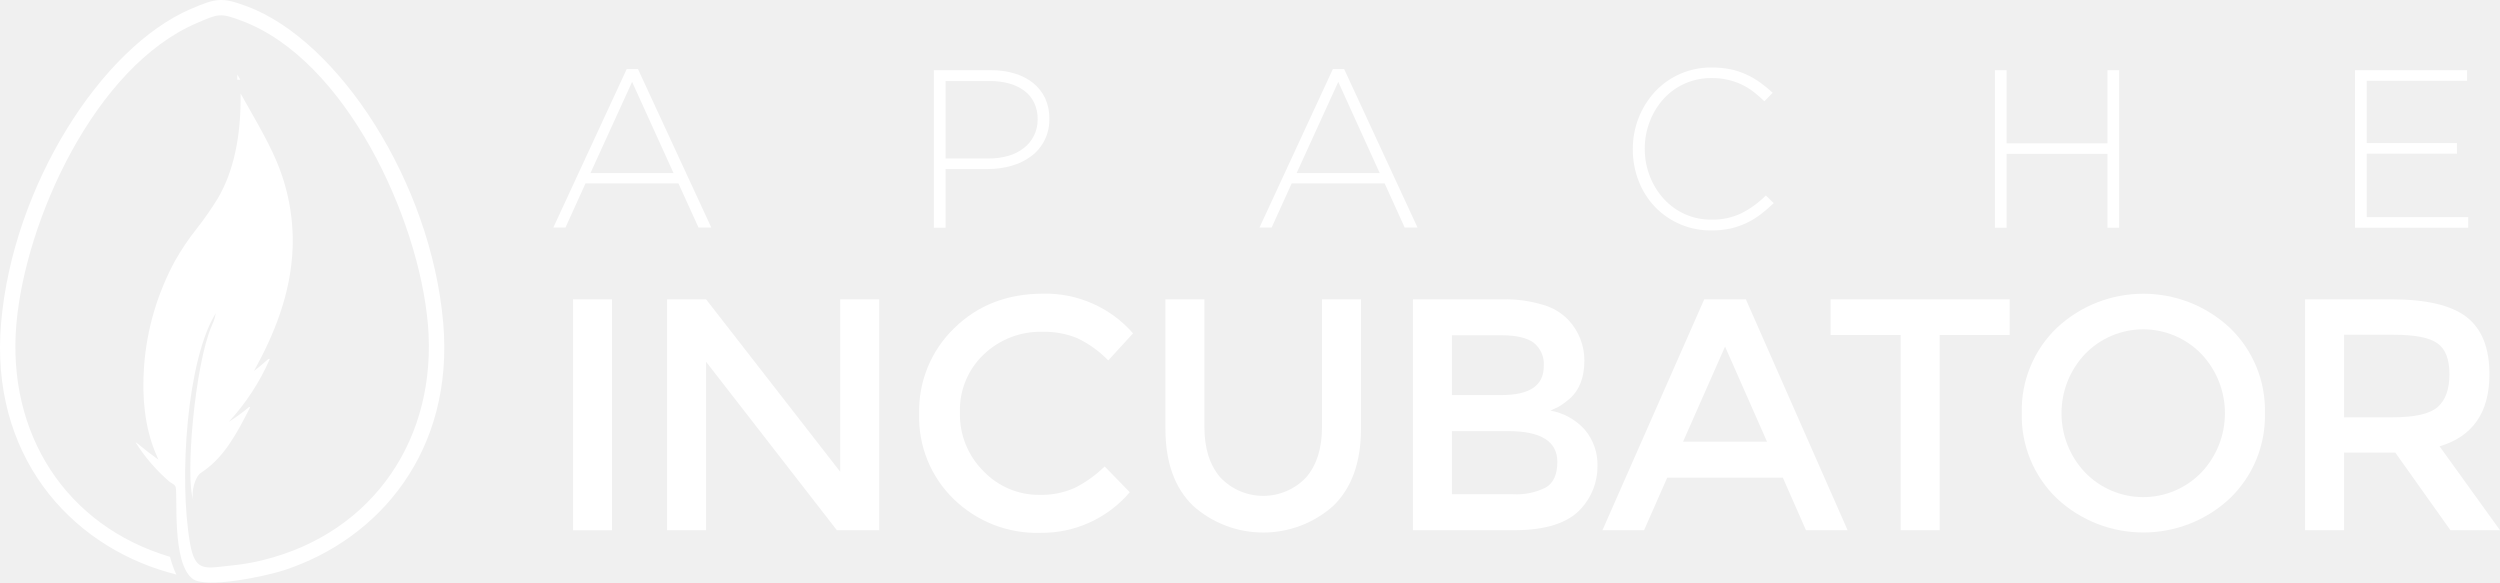
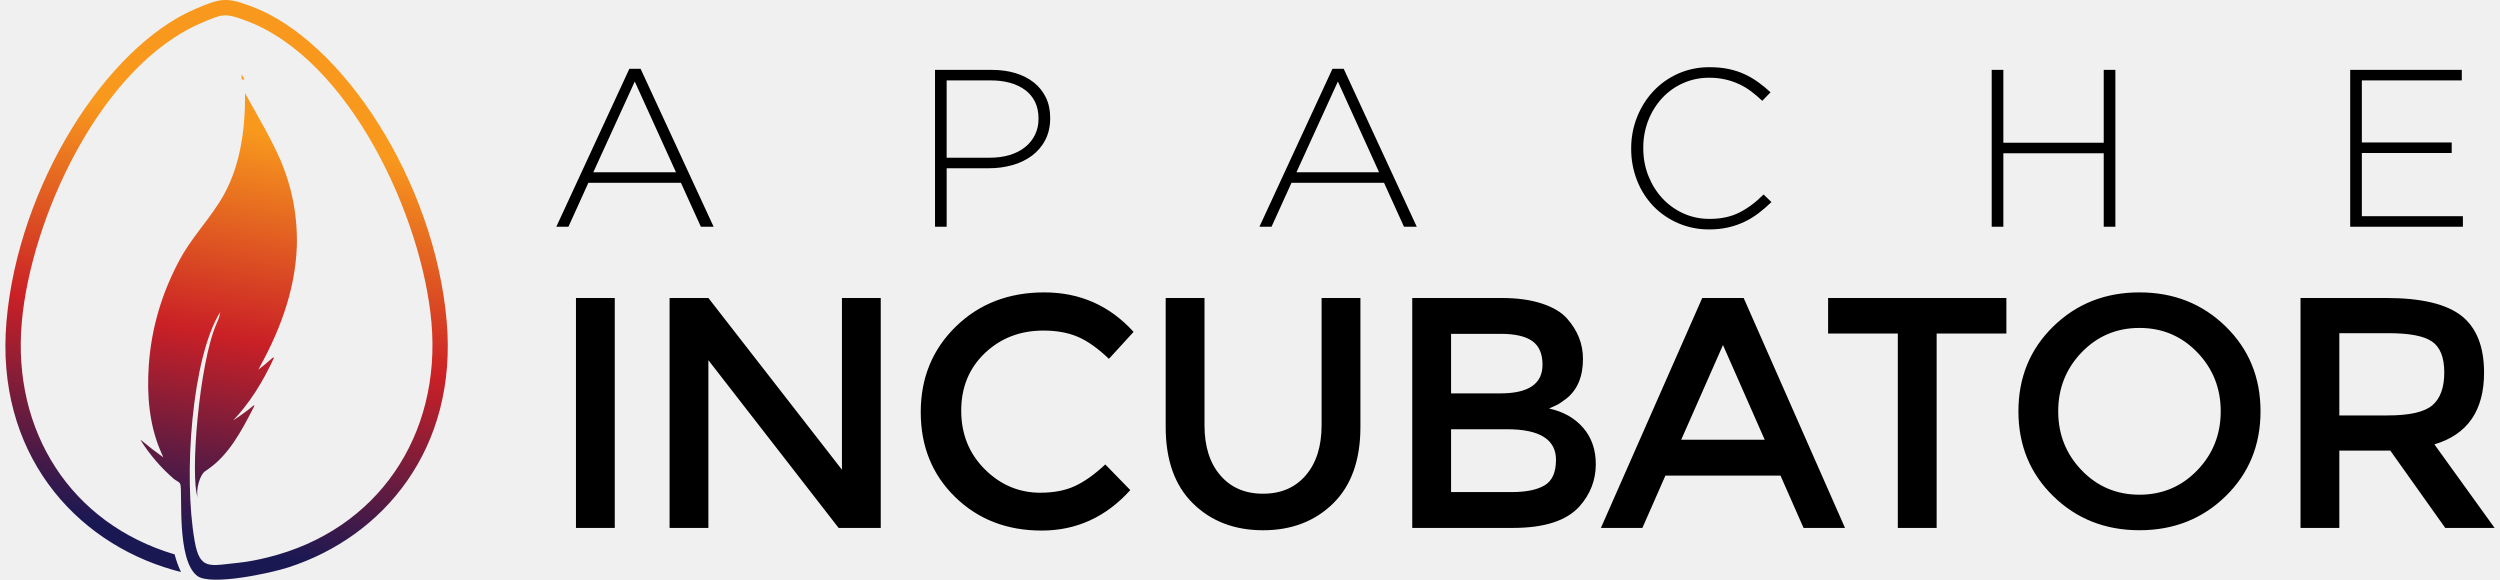
- <svg xmlns="http://www.w3.org/2000/svg" viewBox="0 0 473.26 110.22">
+ <svg xmlns="http://www.w3.org/2000/svg" width="138" height="32" viewBox="0 0 138 32" fill="none" role="img">
+   <path fill-rule="evenodd" clip-rule="evenodd" d="M129.731 3.858h6.16v.581h-5.517v3.426h4.96v.581h-4.96v3.488h5.578v.582h-6.221V3.857ZM109.942 3.858h.643v4.02h5.541v-4.02h.643v8.657h-.643V8.46h-5.541v4.056h-.643V3.858ZM94.345 12.664a4.243 4.243 0 0 1-3.086-1.292 4.29 4.29 0 0 1-.896-1.417 4.715 4.715 0 0 1-.322-1.743v-.025c0-.61.11-1.187.328-1.732.218-.544.52-1.02.903-1.428.383-.408.839-.73 1.366-.965a4.206 4.206 0 0 1 1.732-.352c.388 0 .738.033 1.051.099.314.066.604.16.872.284.268.124.52.27.755.44.235.168.464.356.686.562l-.457.47a6.901 6.901 0 0 0-.594-.507 3.72 3.72 0 0 0-1.429-.668 3.845 3.845 0 0 0-.897-.099 3.504 3.504 0 0 0-2.603 1.12 3.89 3.89 0 0 0-.767 1.23 4.1 4.1 0 0 0-.278 1.521v.025c0 .544.095 1.053.284 1.527.19.474.448.887.773 1.237.326.35.711.627 1.156.829.446.202.928.303 1.448.303.626 0 1.17-.115 1.632-.347.462-.23.911-.564 1.349-1.001l.432.42a8.127 8.127 0 0 1-.71.613 4.328 4.328 0 0 1-1.676.785 4.672 4.672 0 0 1-1.052.111ZM73.554 3.796h.618l4.033 8.72H77.5l-1.101-2.425H71.29l-1.101 2.424h-.668l4.032-8.72Zm2.572 5.714L73.851 4.5l-2.288 5.01h4.563ZM51.612 3.858h3.142c.478 0 .913.06 1.305.18.391.119.73.292 1.014.519.284.226.505.502.661.828.157.326.236.7.236 1.12v.024c0 .454-.091.853-.272 1.2a2.532 2.532 0 0 1-.736.866 3.26 3.26 0 0 1-1.076.519 4.723 4.723 0 0 1-1.293.173h-2.337v3.228h-.643V3.858Zm3.018 4.848c.404 0 .771-.05 1.101-.148.33-.101.612-.244.847-.431a1.949 1.949 0 0 0 .748-1.56v-.025c0-.349-.063-.654-.191-.916a1.815 1.815 0 0 0-.538-.653 2.539 2.539 0 0 0-.829-.398 3.915 3.915 0 0 0-1.063-.136h-2.45v4.267h2.375ZM34.742 3.796h.618l4.032 8.72h-.704l-1.101-2.425h-5.109l-1.1 2.424h-.669l4.033-8.72Zm2.573 5.714L35.039 4.5 32.75 9.51h4.564ZM137.12 20.57c0 2.095-.913 3.415-2.741 3.96l3.323 4.611h-2.724l-3.032-4.266h-2.815v4.267h-2.142V16.449h4.721c1.937 0 3.322.327 4.158.98.835.655 1.252 1.702 1.252 3.142Zm-5.32 2.362c1.211 0 2.034-.188 2.47-.563.436-.375.654-.978.654-1.807s-.224-1.398-.672-1.707c-.448-.309-1.247-.463-2.397-.463h-2.724v4.54h2.669ZM122.856 27.39c-1.283 1.252-2.869 1.879-4.757 1.879-1.889 0-3.475-.627-4.758-1.88-1.283-1.252-1.924-2.814-1.924-4.684s.641-3.432 1.924-4.685c1.283-1.253 2.869-1.88 4.758-1.88 1.888 0 3.474.627 4.757 1.88 1.283 1.253 1.925 2.814 1.925 4.684s-.642 3.433-1.925 4.685Zm-1.57-7.945c-.866-.895-1.928-1.343-3.187-1.343s-2.321.448-3.187 1.343c-.865.896-1.299 1.983-1.299 3.26 0 1.277.433 2.363 1.299 3.26.865.895 1.928 1.343 3.187 1.343s2.321-.448 3.187-1.344c.865-.896 1.298-1.982 1.298-3.26 0-1.276-.433-2.363-1.298-3.259ZM106.903 18.41v10.732h-2.143V18.41h-3.849v-1.96h9.841v1.96h-3.849ZM91.93 26.254l-1.27 2.887H88.37l5.593-12.692h2.288l5.593 12.692h-2.288l-1.272-2.887H91.93Zm5.483-1.979-2.305-5.23-2.306 5.23h4.611ZM83.513 29.142h-5.557V16.449h4.94c.859 0 1.6.103 2.223.309.624.206 1.087.484 1.39.835.58.654.871 1.393.871 2.216 0 .992-.315 1.73-.944 2.215-.23.17-.388.275-.473.318-.084.042-.236.112-.453.209.786.17 1.413.523 1.88 1.062.465.538.698 1.207.698 2.006 0 .884-.302 1.664-.908 2.342-.714.787-1.937 1.18-3.668 1.18Zm-3.414-1.98h3.36c.786 0 1.388-.124 1.806-.372.417-.248.626-.717.626-1.407 0-1.126-.901-1.689-2.705-1.689h-3.087v3.468Zm0-5.447h2.724c1.55 0 2.324-.527 2.324-1.58 0-.605-.188-1.04-.563-1.307-.375-.267-.956-.4-1.743-.4h-2.742v3.287ZM67.36 26.236c.58.678 1.367 1.017 2.36 1.017.993 0 1.78-.339 2.36-1.017.582-.678.872-1.598.872-2.76V16.45h2.143v7.118c0 1.828-.502 3.235-1.507 4.222-1.005.986-2.294 1.48-3.868 1.48-1.573 0-2.863-.494-3.867-1.48-1.005-.987-1.507-2.394-1.507-4.222V16.45h2.142v7.027c0 1.162.29 2.082.872 2.76ZM57.435 27.198c.738 0 1.374-.123 1.907-.371.532-.249 1.089-.645 1.67-1.19l1.38 1.416c-1.344 1.49-2.975 2.234-4.894 2.234-1.918 0-3.51-.618-4.775-1.852-1.265-1.235-1.898-2.797-1.898-4.685 0-1.889.645-3.462 1.934-4.721 1.29-1.26 2.918-1.889 4.885-1.889 1.967 0 3.61.727 4.93 2.18l-1.362 1.488c-.606-.58-1.178-.986-1.716-1.216-.539-.23-1.172-.345-1.898-.345-1.283 0-2.36.415-3.232 1.244-.871.829-1.307 1.888-1.307 3.177 0 1.29.433 2.367 1.298 3.232.866.866 1.892 1.299 3.078 1.299ZM46.475 16.45h2.142v12.692h-2.324l-7.19-9.26v9.26h-2.142V16.449h2.142l7.372 9.478V16.45Z" fill="#000" />
+   <path d="M33.935 16.45h-2.142v12.692h2.142V16.449Z" fill="#000" />
+   <path fill-rule="evenodd" clip-rule="evenodd" d="M13.34 4.385c0-.094-.002-.188-.004-.284.02.031.074.127.165.284h-.16Zm-3.414 9.938c-.997 1.853-1.565 3.787-1.71 5.799-.13 1.791.064 3.336.587 4.631.071.177.14.34.21.49a17.329 17.329 0 0 1-1.183-.914c-.032-.025-.055-.035-.07-.032a9.54 9.54 0 0 0 1.845 2.145c.114.1.304.146.35.293.134.418-.228 4.18.935 5.057.74.557 4.011-.144 5.021-.47 5.269-1.701 9.355-6.568 8.747-13.58C23.992 10.05 18.925 2.228 13.871.348c-1.366-.509-1.669-.462-3.088.145C5.854 2.602 1.01 10.234.358 17.74c-.625 7.214 3.716 12.156 9.202 13.72.148.042.292.08.43.117a5.546 5.546 0 0 1-.35-.974C3.894 28.895.68 23.8 1.2 17.814c.495-5.722 4.33-14.156 9.915-16.545 1.168-.498 1.278-.57 2.462-.129 5.733 2.132 9.737 10.858 10.241 16.675.54 6.22-2.968 11.453-9.033 12.951-.61.151-1.139.25-1.634.3-1.572.158-2.118.436-2.406-1.2-.635-3.61-.155-10.142 1.415-12.649.013-.182.002.151-.116.436-.054.128-.09.206-.105.246-.94 2.155-1.465 8.406-1.018 9.593-.13-.425.103-1.321.439-1.505l.192-.135c1.053-.758 1.734-1.95 2.496-3.46-.014-.02-.038-.018-.074.008a9.992 9.992 0 0 1-1.098.8c.857-.9 1.606-2.05 2.248-3.451-.018-.026-.047-.021-.09.012-.253.229-.51.444-.774.646 1.076-1.95 2.025-4.207 2.124-6.788.049-1.67-.256-3.28-.917-4.817a22.696 22.696 0 0 0-.956-1.894c-.606-1.093-.934-1.684-.986-1.77.027 2.368-.39 4.293-1.252 5.76-.223.39-.617.957-1.188 1.701-.53.694-.918 1.269-1.158 1.724Z" fill="url(#a)" />
  <defs>
-     <style>.cls-1,.cls-2{fill:#fff;}.cls-1{fill-rule:evenodd;}</style>
+     <linearGradient id="a" x1="10.449" y1="29.81" x2="14.715" y2="7.354" gradientUnits="userSpaceOnUse">
+       <stop stop-color="#1A1853" />
+       <stop offset="0.5" stop-color="#CA2026" />
+       <stop offset="1" stop-color="#F8991D" />
+     </linearGradient>
  </defs>
-   <g id="Layer_2" data-name="Layer 2">
-     <g id="Layer_1-2" data-name="Layer 1">
-       <polygon class="cls-1" points="445.81 13.29 467.03 13.29 467.03 15.29 448.03 15.29 448.03 27.09 465.11 27.09 465.11 29.09 448.03 29.09 448.03 41.1 467.24 41.1 467.24 43.11 445.81 43.11 445.81 13.29" />
-       <polygon class="cls-1" points="377.65 13.29 379.86 13.29 379.86 27.13 398.95 27.13 398.95 13.29 401.16 13.29 401.16 43.11 398.95 43.11 398.95 29.13 379.86 29.13 379.86 43.11 377.65 43.11 377.65 13.29" />
-       <path class="cls-1" d="M323.93,43.62a14.55,14.55,0,0,1-10.63-4.45,14.92,14.92,0,0,1-3.09-4.88,16.21,16.21,0,0,1-1.11-6V28.2a15.89,15.89,0,0,1,4.24-10.89A14.42,14.42,0,0,1,324,12.78a17.34,17.34,0,0,1,3.62.34,14,14,0,0,1,3,1,15.6,15.6,0,0,1,2.6,1.51,23.56,23.56,0,0,1,2.36,1.94L334,19.17a24,24,0,0,0-2-1.75A12.58,12.58,0,0,0,329.7,16,13.11,13.11,0,0,0,324,14.78a12.11,12.11,0,0,0-9,3.85,13.55,13.55,0,0,0-2.64,4.24,14.15,14.15,0,0,0-1,5.24v.09a14.1,14.1,0,0,0,1,5.26,13.67,13.67,0,0,0,2.67,4.26,12.2,12.2,0,0,0,4,2.85,11.83,11.83,0,0,0,5,1,12.39,12.39,0,0,0,5.63-1.2A17.89,17.89,0,0,0,334.28,37l1.49,1.45a26.6,26.6,0,0,1-2.45,2.11,15,15,0,0,1-2.68,1.64,14.81,14.81,0,0,1-3.09,1.07A16.42,16.42,0,0,1,323.93,43.62Z" />
-       <path class="cls-1" d="M252.32,13.07h2.13l13.89,30h-2.43l-3.79-8.35h-17.6l-3.79,8.35h-2.3l13.89-30Zm8.86,19.69L253.34,15.5l-7.88,17.26Z" />
-       <path class="cls-1" d="M176.74,13.29h10.82a15.11,15.11,0,0,1,4.5.62,10.36,10.36,0,0,1,3.49,1.78,8.21,8.21,0,0,1,2.28,2.86,8.78,8.78,0,0,1,.81,3.85v.09a8.56,8.56,0,0,1-3.47,7.11,11.22,11.22,0,0,1-3.71,1.79A16.16,16.16,0,0,1,187,32h-8V43.11h-2.22V13.29ZM187.14,30a13.21,13.21,0,0,0,3.79-.51A8.65,8.65,0,0,0,193.85,28a6.76,6.76,0,0,0,1.89-2.33,6.66,6.66,0,0,0,.69-3v-.09a7,7,0,0,0-.67-3.15,6.12,6.12,0,0,0-1.85-2.25,8.68,8.68,0,0,0-2.85-1.37,13.6,13.6,0,0,0-3.67-.47H179V30Z" />
-       <path class="cls-1" d="M118.64,13.07h2.13l13.88,30h-2.42l-3.8-8.35H110.84l-3.79,8.35h-2.3l13.89-30Zm8.86,19.69L119.66,15.5l-7.88,17.26Z" />
-       <path class="cls-1" d="M471.26,70.85q0,10.83-9.44,13.64l11.44,15.88h-9.38L453.44,85.68h-9.7v14.69h-7.38V56.66h16.27q10,0,14.32,3.37t4.31,10.82ZM452.94,79q6.26,0,8.5-1.93c1.5-1.3,2.25-3.37,2.25-6.23s-.77-4.81-2.31-5.88-4.29-1.59-8.25-1.59h-9.39V79Z" />
-       <path class="cls-1" d="M422.13,94.34a24,24,0,0,1-32.77,0,21.65,21.65,0,0,1-6.63-16.14,21.61,21.61,0,0,1,6.63-16.13,24,24,0,0,1,32.77,0,21.61,21.61,0,0,1,6.63,16.13,21.65,21.65,0,0,1-6.63,16.14ZM416.72,67a15.32,15.32,0,0,0-22,0,16.33,16.33,0,0,0,0,22.45,15.32,15.32,0,0,0,22,0,16.33,16.33,0,0,0,0-22.45Z" />
-       <polygon class="cls-1" points="367.18 63.41 367.18 100.37 359.8 100.37 359.8 63.41 346.54 63.41 346.54 56.66 380.44 56.66 380.44 63.41 367.18 63.41" />
-       <path class="cls-1" d="M315.61,90.43l-4.38,9.94h-7.88l19.27-43.71h7.88l19.26,43.71h-7.88l-4.38-9.94Zm18.89-6.82-7.94-18-7.95,18Z" />
-       <path class="cls-1" d="M286.62,100.37H267.48V56.66h17a24.47,24.47,0,0,1,7.66,1.06,10.56,10.56,0,0,1,4.79,2.88,11.17,11.17,0,0,1,3,7.63c0,3.42-1.09,6-3.25,7.63A14.58,14.58,0,0,1,295.06,77q-.44.22-1.56.72A11.54,11.54,0,0,1,300,81.33a10.23,10.23,0,0,1,2.41,6.91,11.76,11.76,0,0,1-3.13,8.07q-3.69,4.06-12.63,4.06Zm-11.76-6.81h11.57a12.25,12.25,0,0,0,6.22-1.29c1.44-.85,2.16-2.47,2.16-4.84q0-5.82-9.32-5.82H274.86v12Zm0-18.77h9.38q8,0,8-5.44a5.15,5.15,0,0,0-1.94-4.5c-1.29-.92-3.3-1.38-6-1.38h-9.44V74.79Z" />
-       <path class="cls-1" d="M231,90.37a11.19,11.19,0,0,0,16.26,0q3-3.51,3-9.51V56.66h7.38V81.17q0,9.45-5.19,14.54a19.94,19.94,0,0,1-26.64,0q-5.19-5.08-5.19-14.54V56.66H228v24.2Q228,86.86,231,90.37Z" />
-       <path class="cls-1" d="M196.8,93.68a15.48,15.48,0,0,0,6.56-1.28,22.58,22.58,0,0,0,5.76-4.1l4.75,4.88A21.87,21.87,0,0,1,197,100.87a22.57,22.57,0,0,1-16.45-6.38A21.58,21.58,0,0,1,174,78.36a21.78,21.78,0,0,1,6.66-16.26q6.66-6.51,16.83-6.51a22,22,0,0,1,17,7.51l-4.69,5.13A20.41,20.41,0,0,0,203.9,64a16.46,16.46,0,0,0-6.54-1.19,15.54,15.54,0,0,0-11.13,4.28,14.48,14.48,0,0,0-4.51,11,15.12,15.12,0,0,0,4.48,11.13A14.48,14.48,0,0,0,196.8,93.68Z" />
-       <polygon class="cls-1" points="159.05 56.66 166.43 56.66 166.43 100.37 158.42 100.37 133.66 68.48 133.66 100.37 126.28 100.37 126.28 56.66 133.66 56.66 159.05 89.3 159.05 56.66" />
-       <rect class="cls-2" x="108.48" y="56.66" width="7.38" height="43.72" />
-       <path class="cls-1" d="M44.92,15.1c0-.32,0-.64,0-1l.57,1ZM33.16,49.33a49.36,49.36,0,0,0-5.89,20c-.44,6.17.22,11.49,2,16,.25.61.49,1.17.72,1.69q-2.13-1.52-4.07-3.15c-.11-.09-.19-.12-.24-.11a32.87,32.87,0,0,0,6.36,7.39c.39.34,1,.5,1.2,1,.46,1.45-.79,14.4,3.22,17.42,2.55,1.92,13.82-.49,17.3-1.62C71.92,102,86,85.26,83.9,61.11,81.61,34.62,64.16,7.68,46.75,1.2,42-.55,41-.39,36.11,1.7,19.13,9,2.45,35.25.21,61.11-1.95,86,13,103,31.9,108.36l1.48.41a19.49,19.49,0,0,1-1.2-3.36C12.38,99.52,1.31,82,3.1,61.36,4.81,41.65,18,12.6,37.25,4.37c4-1.72,4.41-2,8.48-.44C65.48,11.27,79.27,41.32,81,61.36,82.86,82.78,70.78,100.81,49.89,106a39.89,39.89,0,0,1-5.62,1c-5.42.55-7.3,1.5-8.29-4.13-2.19-12.44-.54-34.94,4.87-43.57a9.4,9.4,0,0,1-.4,1.5c-.18.44-.31.71-.36.85-3.24,7.42-5.05,28.95-3.5,33-.45-1.46.35-4.55,1.51-5.18l.66-.47c3.63-2.61,6-6.71,8.59-11.91,0-.07-.13-.07-.25,0a33.72,33.72,0,0,1-3.78,2.76A43.06,43.06,0,0,0,51.06,68c-.06-.09-.16-.07-.31,0-.87.79-1.76,1.53-2.67,2.23,3.71-6.72,7-14.49,7.32-23.38a38.61,38.61,0,0,0-3.16-16.59c-.78-1.81-1.88-4-3.29-6.53C46.86,20,45.73,18,45.55,17.7c.1,8.15-1.34,14.78-4.31,19.84a60.7,60.7,0,0,1-4.09,5.86A46.12,46.12,0,0,0,33.16,49.33Z" />
-     </g>
-   </g>
</svg>
